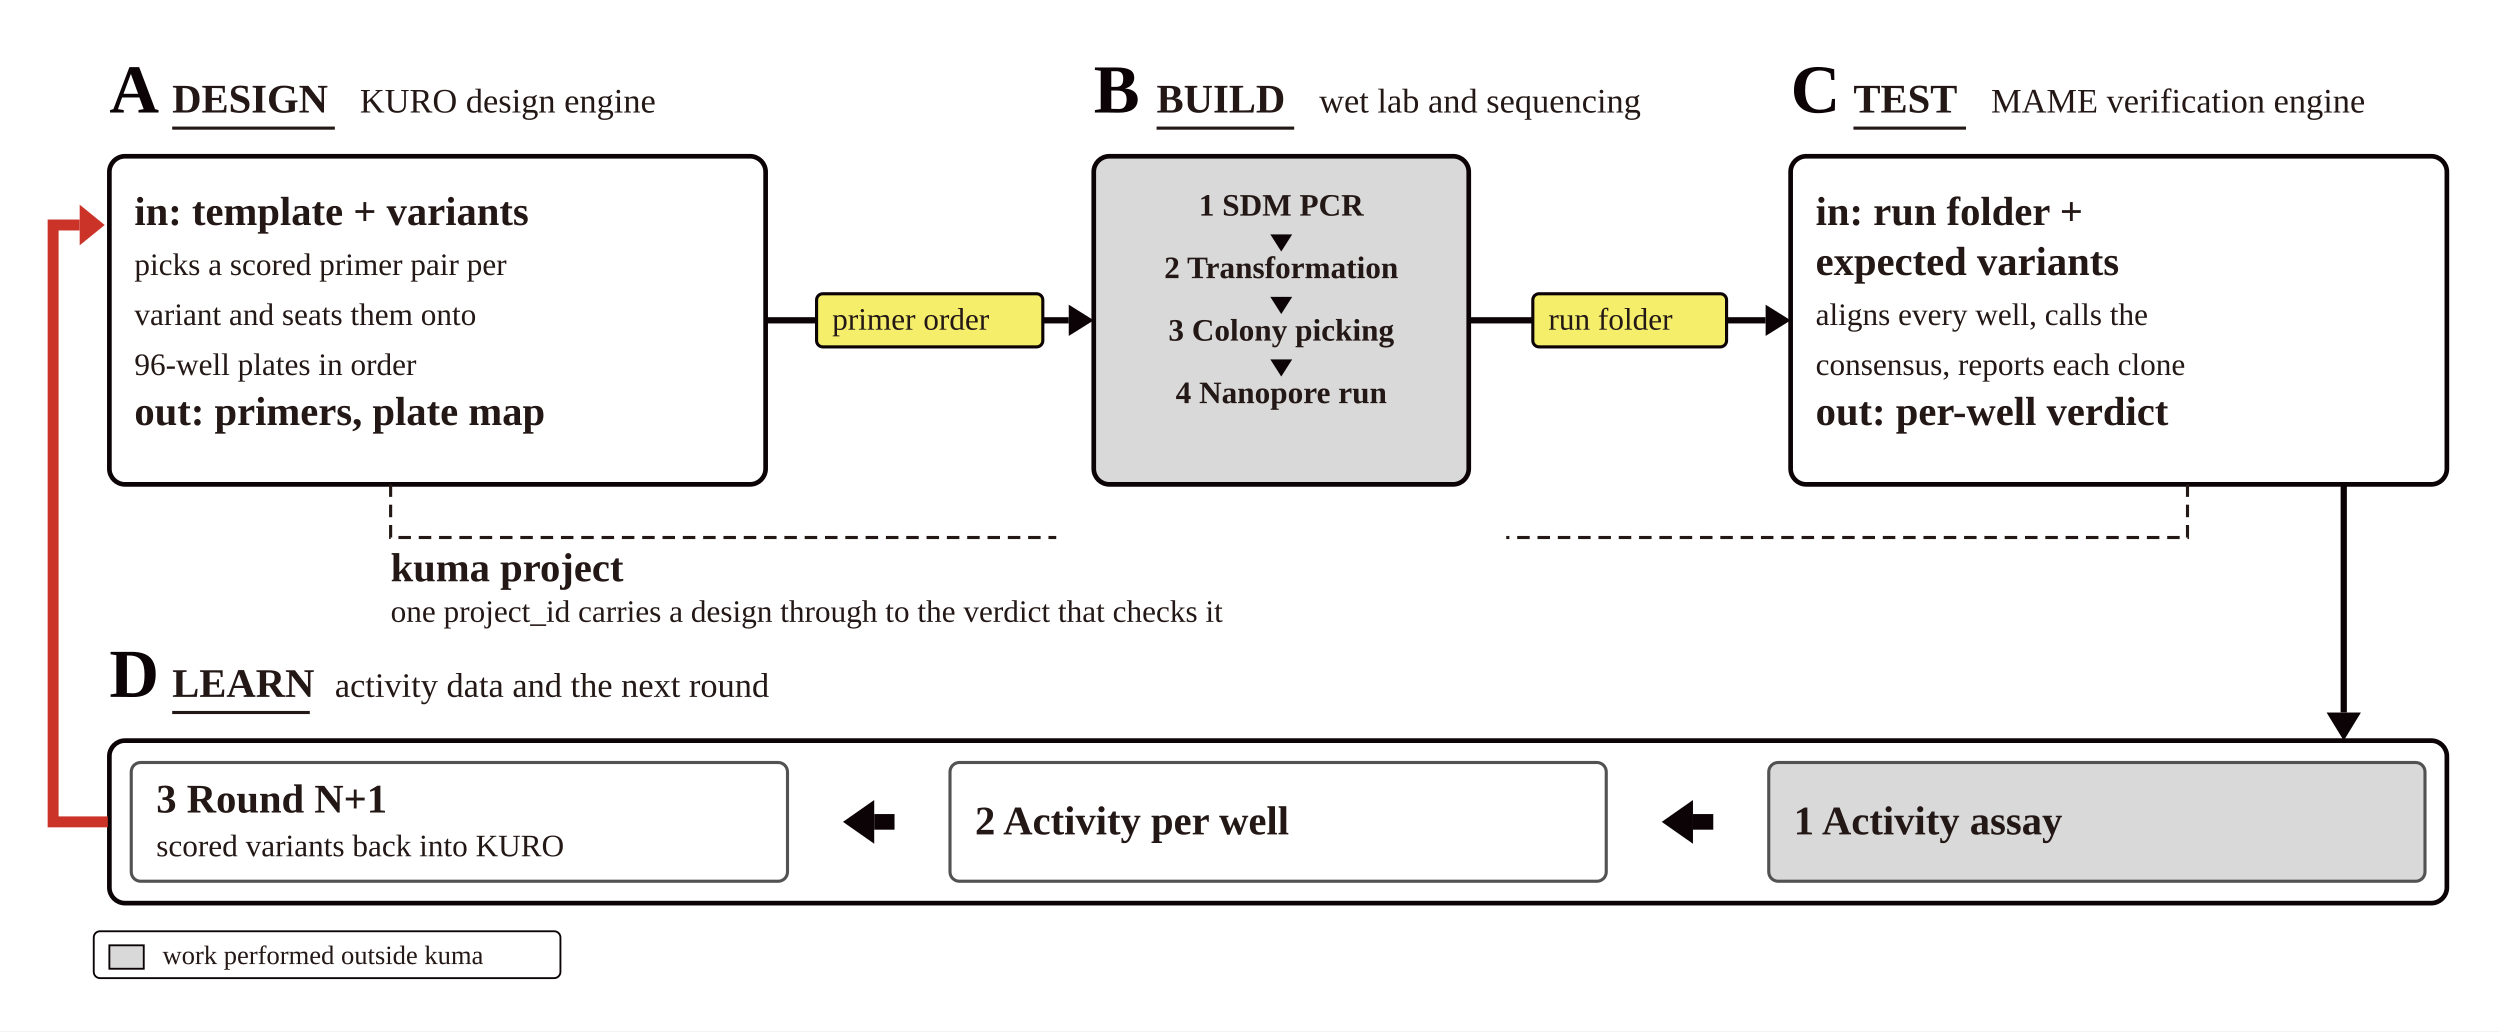
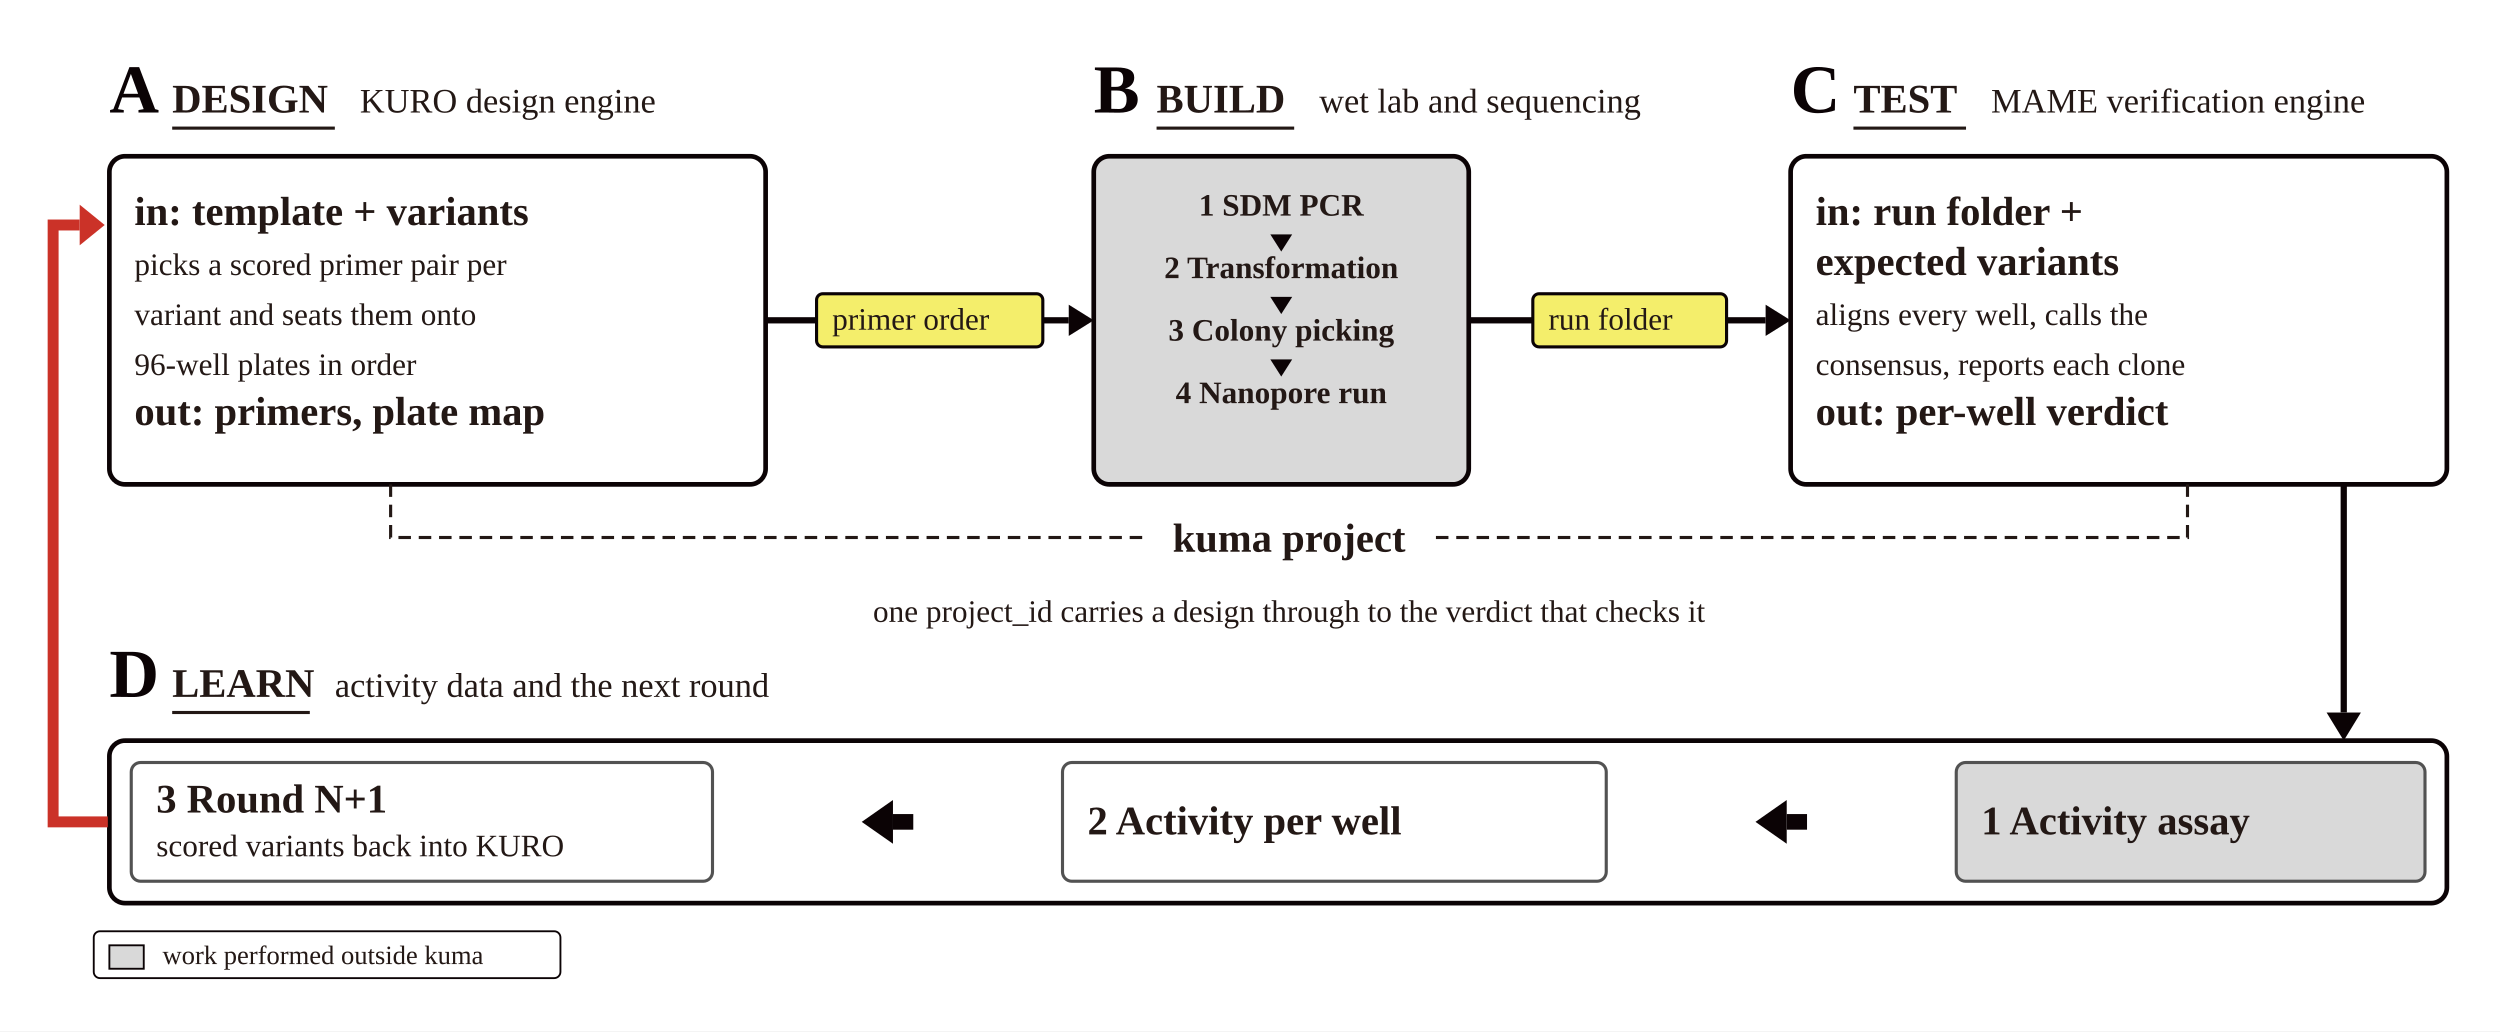
<svg xmlns="http://www.w3.org/2000/svg" version="1.1" viewBox="0 0 1600 660" width="1600" height="660" font-family="Source Sans 3, sans-serif">
  <rect x="0" y="0" width="1600" height="660" fill="#ffffff" />
  <text x="70" y="72" font-size="44" font-weight="700" fill="#0b0305">A</text>
  <text x="110.2" y="72" font-size="26" font-weight="700" fill="#231815">DESIGN</text>
  <line x1="110.2" y1="82" x2="214.296" y2="82" stroke="#231815" stroke-width="2" />
  <text x="230.296" y="72" font-size="22" fill="#231815">KURO design engine</text>
  <rect x="70" y="100" width="420" height="210" rx="10" fill="#ffffff" stroke="#0b0305" stroke-width="3" />
  <text x="86" y="144" font-size="26" font-weight="700" fill="#231815">in: template + variants</text>
  <text x="86" y="176" font-size="20" fill="#231815">picks a scored primer pair per</text>
  <text x="86" y="208" font-size="20" fill="#231815">variant and seats them onto</text>
  <text x="86" y="240" font-size="20" fill="#231815">96-well plates in order</text>
  <text x="86" y="272" font-size="26" font-weight="700" fill="#231815">out: primers, plate map</text>
  <text x="700" y="72" font-size="44" font-weight="700" fill="#0b0305">B</text>
  <text x="740.2" y="72" font-size="26" font-weight="700" fill="#231815">BUILD</text>
  <line x1="740.2" y1="82" x2="828.28" y2="82" stroke="#231815" stroke-width="2" />
  <text x="844.28" y="72" font-size="22" fill="#231815">wet lab and sequencing</text>
  <rect x="700" y="100" width="240" height="210" rx="10" fill="#d9d9d9" stroke="#0b0305" stroke-width="3" />
  <text x="820" y="138" font-size="20" font-weight="700" text-anchor="middle" fill="#231815">1  SDM PCR</text>
  <text x="820" y="178" font-size="20" font-weight="700" text-anchor="middle" fill="#231815">2  Transformation</text>
  <text x="820" y="218" font-size="20" font-weight="700" text-anchor="middle" fill="#231815">3  Colony picking</text>
  <text x="820" y="258" font-size="20" font-weight="700" text-anchor="middle" fill="#231815">4  Nanopore run</text>
  <polygon points="813,150 827,150 820,161" fill="#0b0305" />
  <polygon points="813,190 827,190 820,201" fill="#0b0305" />
  <polygon points="813,230 827,230 820,241" fill="#0b0305" />
  <text x="1146" y="72" font-size="44" font-weight="700" fill="#0b0305">C</text>
  <text x="1186.2" y="72" font-size="26" font-weight="700" fill="#231815">TEST</text>
  <line x1="1186.2" y1="82" x2="1258.26" y2="82" stroke="#231815" stroke-width="2" />
  <text x="1274.26" y="72" font-size="22" fill="#231815">MAME verification engine</text>
  <rect x="1146" y="100" width="420" height="210" rx="10" fill="#ffffff" stroke="#0b0305" stroke-width="3" />
  <text x="1162" y="144" font-size="26" font-weight="700" fill="#231815">in: run folder +</text>
  <text x="1162" y="176" font-size="26" font-weight="700" fill="#231815">expected variants</text>
  <text x="1162" y="208" font-size="20" fill="#231815">aligns every well, calls the</text>
  <text x="1162" y="240" font-size="20" fill="#231815">consensus, reports each clone</text>
  <text x="1162" y="272" font-size="26" font-weight="700" fill="#231815">out: per-well verdict</text>
  <rect x="522.6" y="188" width="144.8" height="34" rx="4" fill="#f4ee6b" stroke="#0b0305" stroke-width="2" />
  <text x="532.6" y="211" font-size="20" fill="#231815">primer order</text>
  <line x1="490" y1="205" x2="522.6" y2="205" stroke="#0b0305" stroke-width="4" />
  <line x1="667.4" y1="205" x2="684" y2="205" stroke="#0b0305" stroke-width="4" />
  <polygon points="684,195 684,215 700,205" fill="#0b0305" />
  <rect x="981" y="188" width="124" height="34" rx="4" fill="#f4ee6b" stroke="#0b0305" stroke-width="2" />
  <text x="991" y="211" font-size="20" fill="#231815">run folder</text>
  <line x1="940" y1="205" x2="981" y2="205" stroke="#0b0305" stroke-width="4" />
  <line x1="1105" y1="205" x2="1130" y2="205" stroke="#0b0305" stroke-width="4" />
  <polygon points="1130,195 1130,215 1146,205" fill="#0b0305" />
-   <path d="M250,310 L250,344 L676,344" fill="none" stroke="#231815" stroke-width="2" stroke-dasharray="8 5" />
-   <path d="M1400,310 L1400,344 L964,344" fill="none" stroke="#231815" stroke-width="2" stroke-dasharray="8 5" />
-   <text x="250" y="372" font-size="26" font-weight="700" fill="#231815">kuma project</text>
-   <text x="250" y="398" font-size="20" fill="#231815">one project_id carries a design through to the verdict that checks it</text>
+   <path d="M250,310 L250,344 L734.2,344" fill="none" stroke="#231815" stroke-width="2" stroke-dasharray="8 5" />
+   <path d="M1400,310 L1400,344 L915.8,344" fill="none" stroke="#231815" stroke-width="2" stroke-dasharray="8 5" />
+   <text x="825" y="353.1" font-size="26" font-weight="700" text-anchor="middle" fill="#231815">kuma project</text>
+   <text x="825" y="398" font-size="20" text-anchor="middle" fill="#231815">one project_id carries a design through to the verdict that checks it</text>
  <line x1="1500" y1="310" x2="1500" y2="456" stroke="#0b0305" stroke-width="4" />
  <polygon points="1489,456 1511,456 1500,474" fill="#0b0305" />
  <text x="70" y="446" font-size="44" font-weight="700" fill="#0b0305">D</text>
  <text x="110.2" y="446" font-size="26" font-weight="700" fill="#231815">LEARN</text>
  <line x1="110.2" y1="456" x2="198.28" y2="456" stroke="#231815" stroke-width="2" />
  <text x="214.28" y="446" font-size="22" fill="#231815">activity data and the next round</text>
  <rect x="70" y="474" width="1496" height="104" rx="10" fill="#ffffff" stroke="#0b0305" stroke-width="3" />
-   <rect x="1132" y="488" width="420" height="76" rx="6" fill="#d9d9d9" stroke="#525252" stroke-width="2" />
-   <text x="1148" y="534" font-size="26" font-weight="700" fill="#231815">1  Activity assay</text>
-   <rect x="608" y="488" width="420" height="76" rx="6" fill="#ffffff" stroke="#525252" stroke-width="2" />
-   <text x="624" y="534" font-size="26" font-weight="700" fill="#231815">2  Activity per well</text>
-   <rect x="84" y="488" width="420" height="76" rx="6" fill="#ffffff" stroke="#525252" stroke-width="2" />
+   <rect x="1252" y="488" width="300" height="76" rx="6" fill="#d9d9d9" stroke="#525252" stroke-width="2" />
+   <text x="1268" y="534" font-size="26" font-weight="700" fill="#231815">1  Activity assay</text>
+   <rect x="680" y="488" width="348" height="76" rx="6" fill="#ffffff" stroke="#525252" stroke-width="2" />
+   <text x="696" y="534" font-size="26" font-weight="700" fill="#231815">2  Activity per well</text>
+   <rect x="84" y="488" width="372" height="76" rx="6" fill="#ffffff" stroke="#525252" stroke-width="2" />
  <text x="100" y="520" font-size="26" font-weight="700" fill="#231815">3  Round N+1</text>
  <text x="100" y="548" font-size="20" fill="#231815">scored variants back into KURO</text>
-   <polygon points="539.5,526 559.5,512 559.5,540" fill="#0b0305" />
-   <rect x="559.5" y="521" width="13" height="10" fill="#0b0305" />
-   <polygon points="1063.5,526 1083.5,512 1083.5,540" fill="#0b0305" />
-   <rect x="1083.5" y="521" width="13" height="10" fill="#0b0305" />
+   <polygon points="551.5,526 571.5,512 571.5,540" fill="#0b0305" />
+   <rect x="571.5" y="521" width="13" height="10" fill="#0b0305" />
+   <polygon points="1123.5,526 1143.5,512 1143.5,540" fill="#0b0305" />
+   <rect x="1143.5" y="521" width="13" height="10" fill="#0b0305" />
  <path d="M69,526 L34,526 L34,144 L51,144" fill="none" stroke="#cb3228" stroke-width="7" stroke-linejoin="miter" />
  <polygon points="51,131 51,157 67,144" fill="#cb3228" />
  <rect x="60" y="596" width="298.68" height="30" rx="4" fill="#ffffff" stroke="#0b0305" stroke-width="1.2" />
  <rect x="70" y="605" width="22" height="15" fill="#d9d9d9" stroke="#0b0305" stroke-width="1.2" />
  <text x="104" y="617" font-size="17" fill="#231815">work performed outside kuma</text>
</svg>
